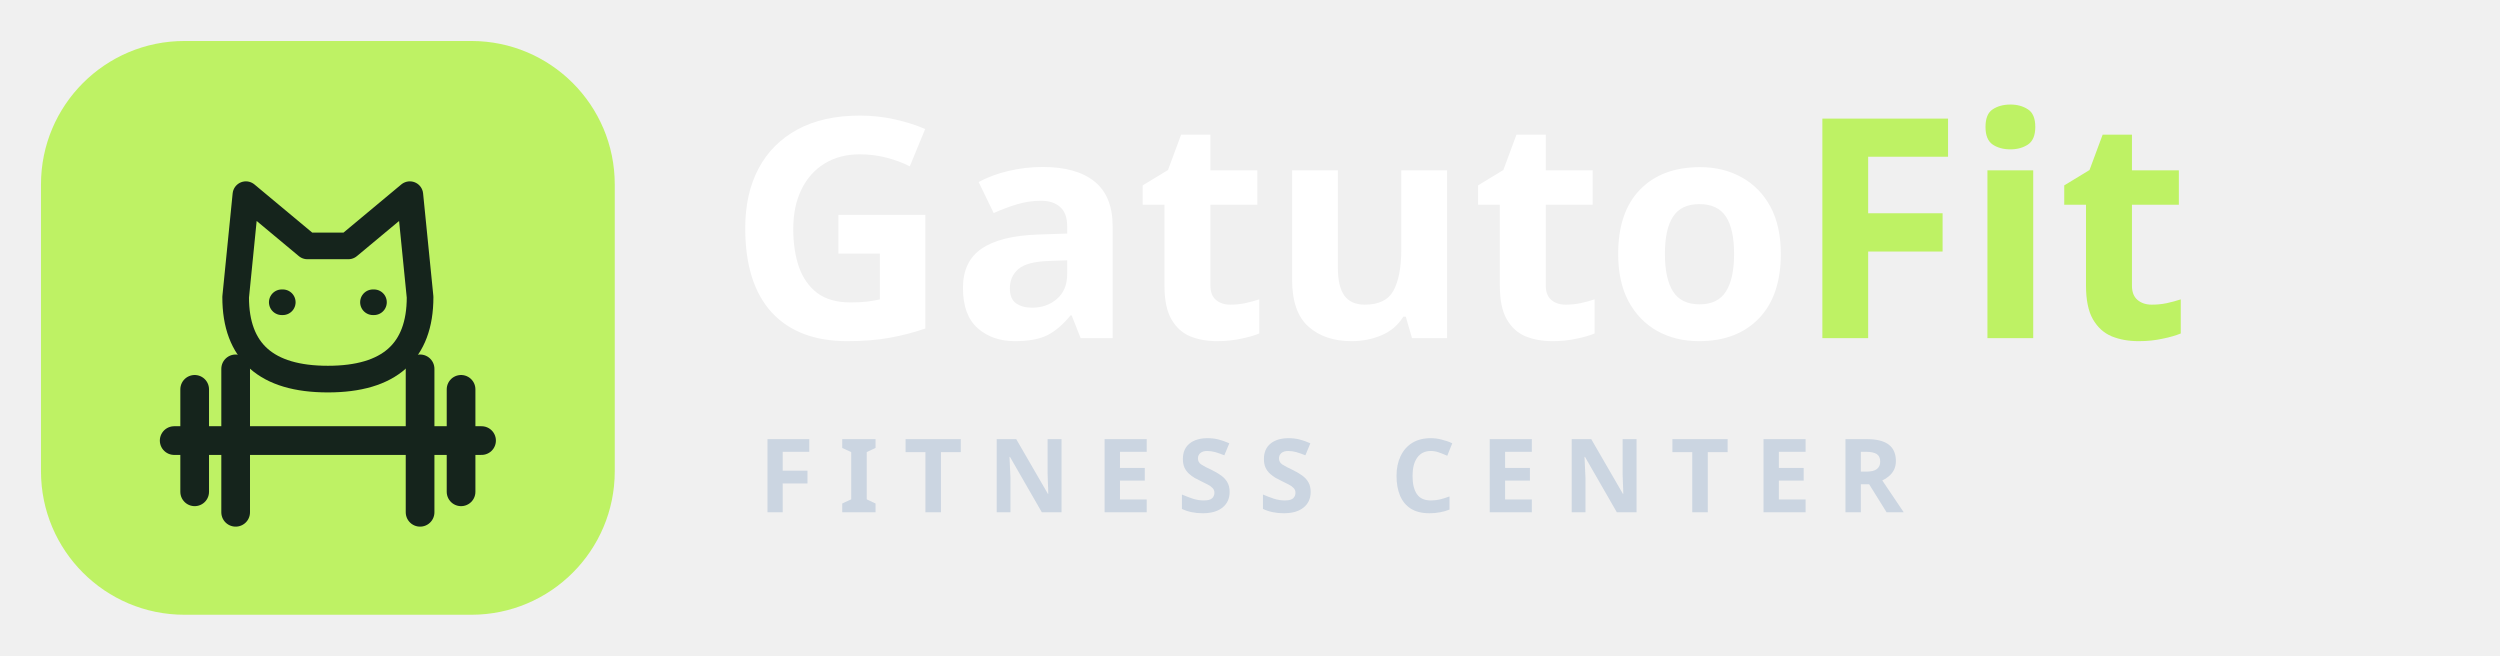
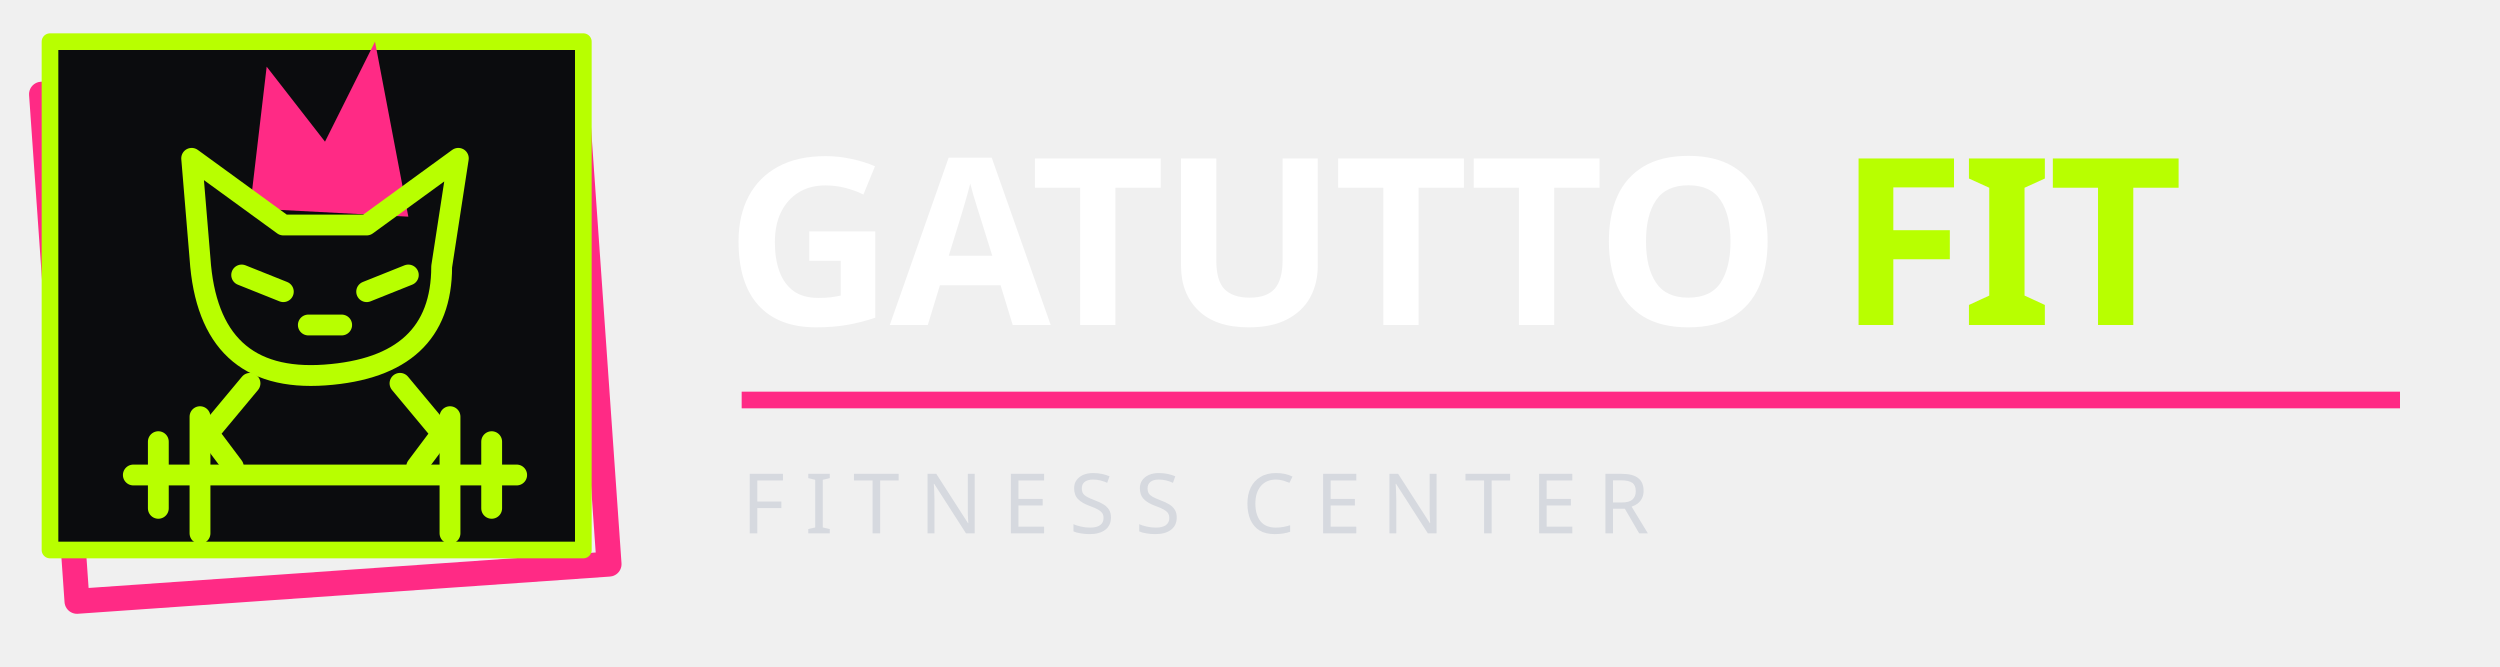
- <svg xmlns="http://www.w3.org/2000/svg" viewBox="0 0 244 64" role="img" aria-labelledby="marca">
-   <rect x="4" y="4" width="56" height="56" rx="14" fill="#bef264" />
-   <g fill="none" stroke="#15241c" stroke-linecap="round" stroke-linejoin="round">
-     <path d="m23 29 1-10 6 5h4l6-5 1 10q0 8-9 8t-9-8Z" stroke-width="2.6" />
-     <path d="M27.5 29.5h.1m8.8 0h.1" stroke-width="2.5" />
-     <path d="M17 43h30M19 38v10m4-12v14m18-14v14m4-12v10" stroke-width="2.8" />
+ <svg xmlns="http://www.w3.org/2000/svg" viewBox="0 0 300 80" role="img" aria-labelledby="marca">
+   <g fill="none" stroke-linecap="round" stroke-linejoin="round">
+     <path d="M7 9h64v61H7Z" stroke="#ff2a85" stroke-width="3" transform="rotate(-4 39 39)" />
+     <path d="M6 5h64v61H6Z" fill="#0b0c0e" stroke="#b8ff00" stroke-width="2" />
+     <path d="m30 25 2-17 7 9 6-12 4 21" fill="#ff2a85" />
+     <path d="m24 31-1-12 11 8h10l11-8-2 13q0 12-14 13T24 31Z" stroke="#b8ff00" stroke-width="2.5" />
+     <path d="m29 33 5 2m10 0 5-2m-12 6h4" stroke="#b8ff00" stroke-width="2.5" />
+     <path d="m30 46-5 6 3 4m20-10 5 6-3 4" stroke="#b8ff00" stroke-width="2.5" />
+     <path d="M16 57h46m-43-4v8m5-11v14m30-14v14m5-11v8" stroke="#b8ff00" stroke-width="2.5" />
  </g>
-   <text x="71" y="33" fill="#fff" font-family="system-ui,sans-serif" font-size="30" font-weight="800">Gatuto<tspan fill="#bef264">Fit</tspan>
+   <text x="87" y="39" fill="#ffffff" font-family="'Chakra Petch',sans-serif" font-size="28" font-weight="700" letter-spacing="-.5">GATUTTO <tspan fill="#b8ff00">FIT</tspan>
  </text>
-   <text x="74" y="50" fill="#cbd5e1" font-family="system-ui,sans-serif" font-size="10" font-weight="600" letter-spacing="2.4">FITNESS CENTER</text>
+   <path d="M89 48h199" stroke="#ff2a85" stroke-width="2" />
+   <text x="89" y="64" fill="#d6d9df" font-family="sans-serif" font-size="10" letter-spacing="2.4">FITNESS CENTER</text>
</svg>
